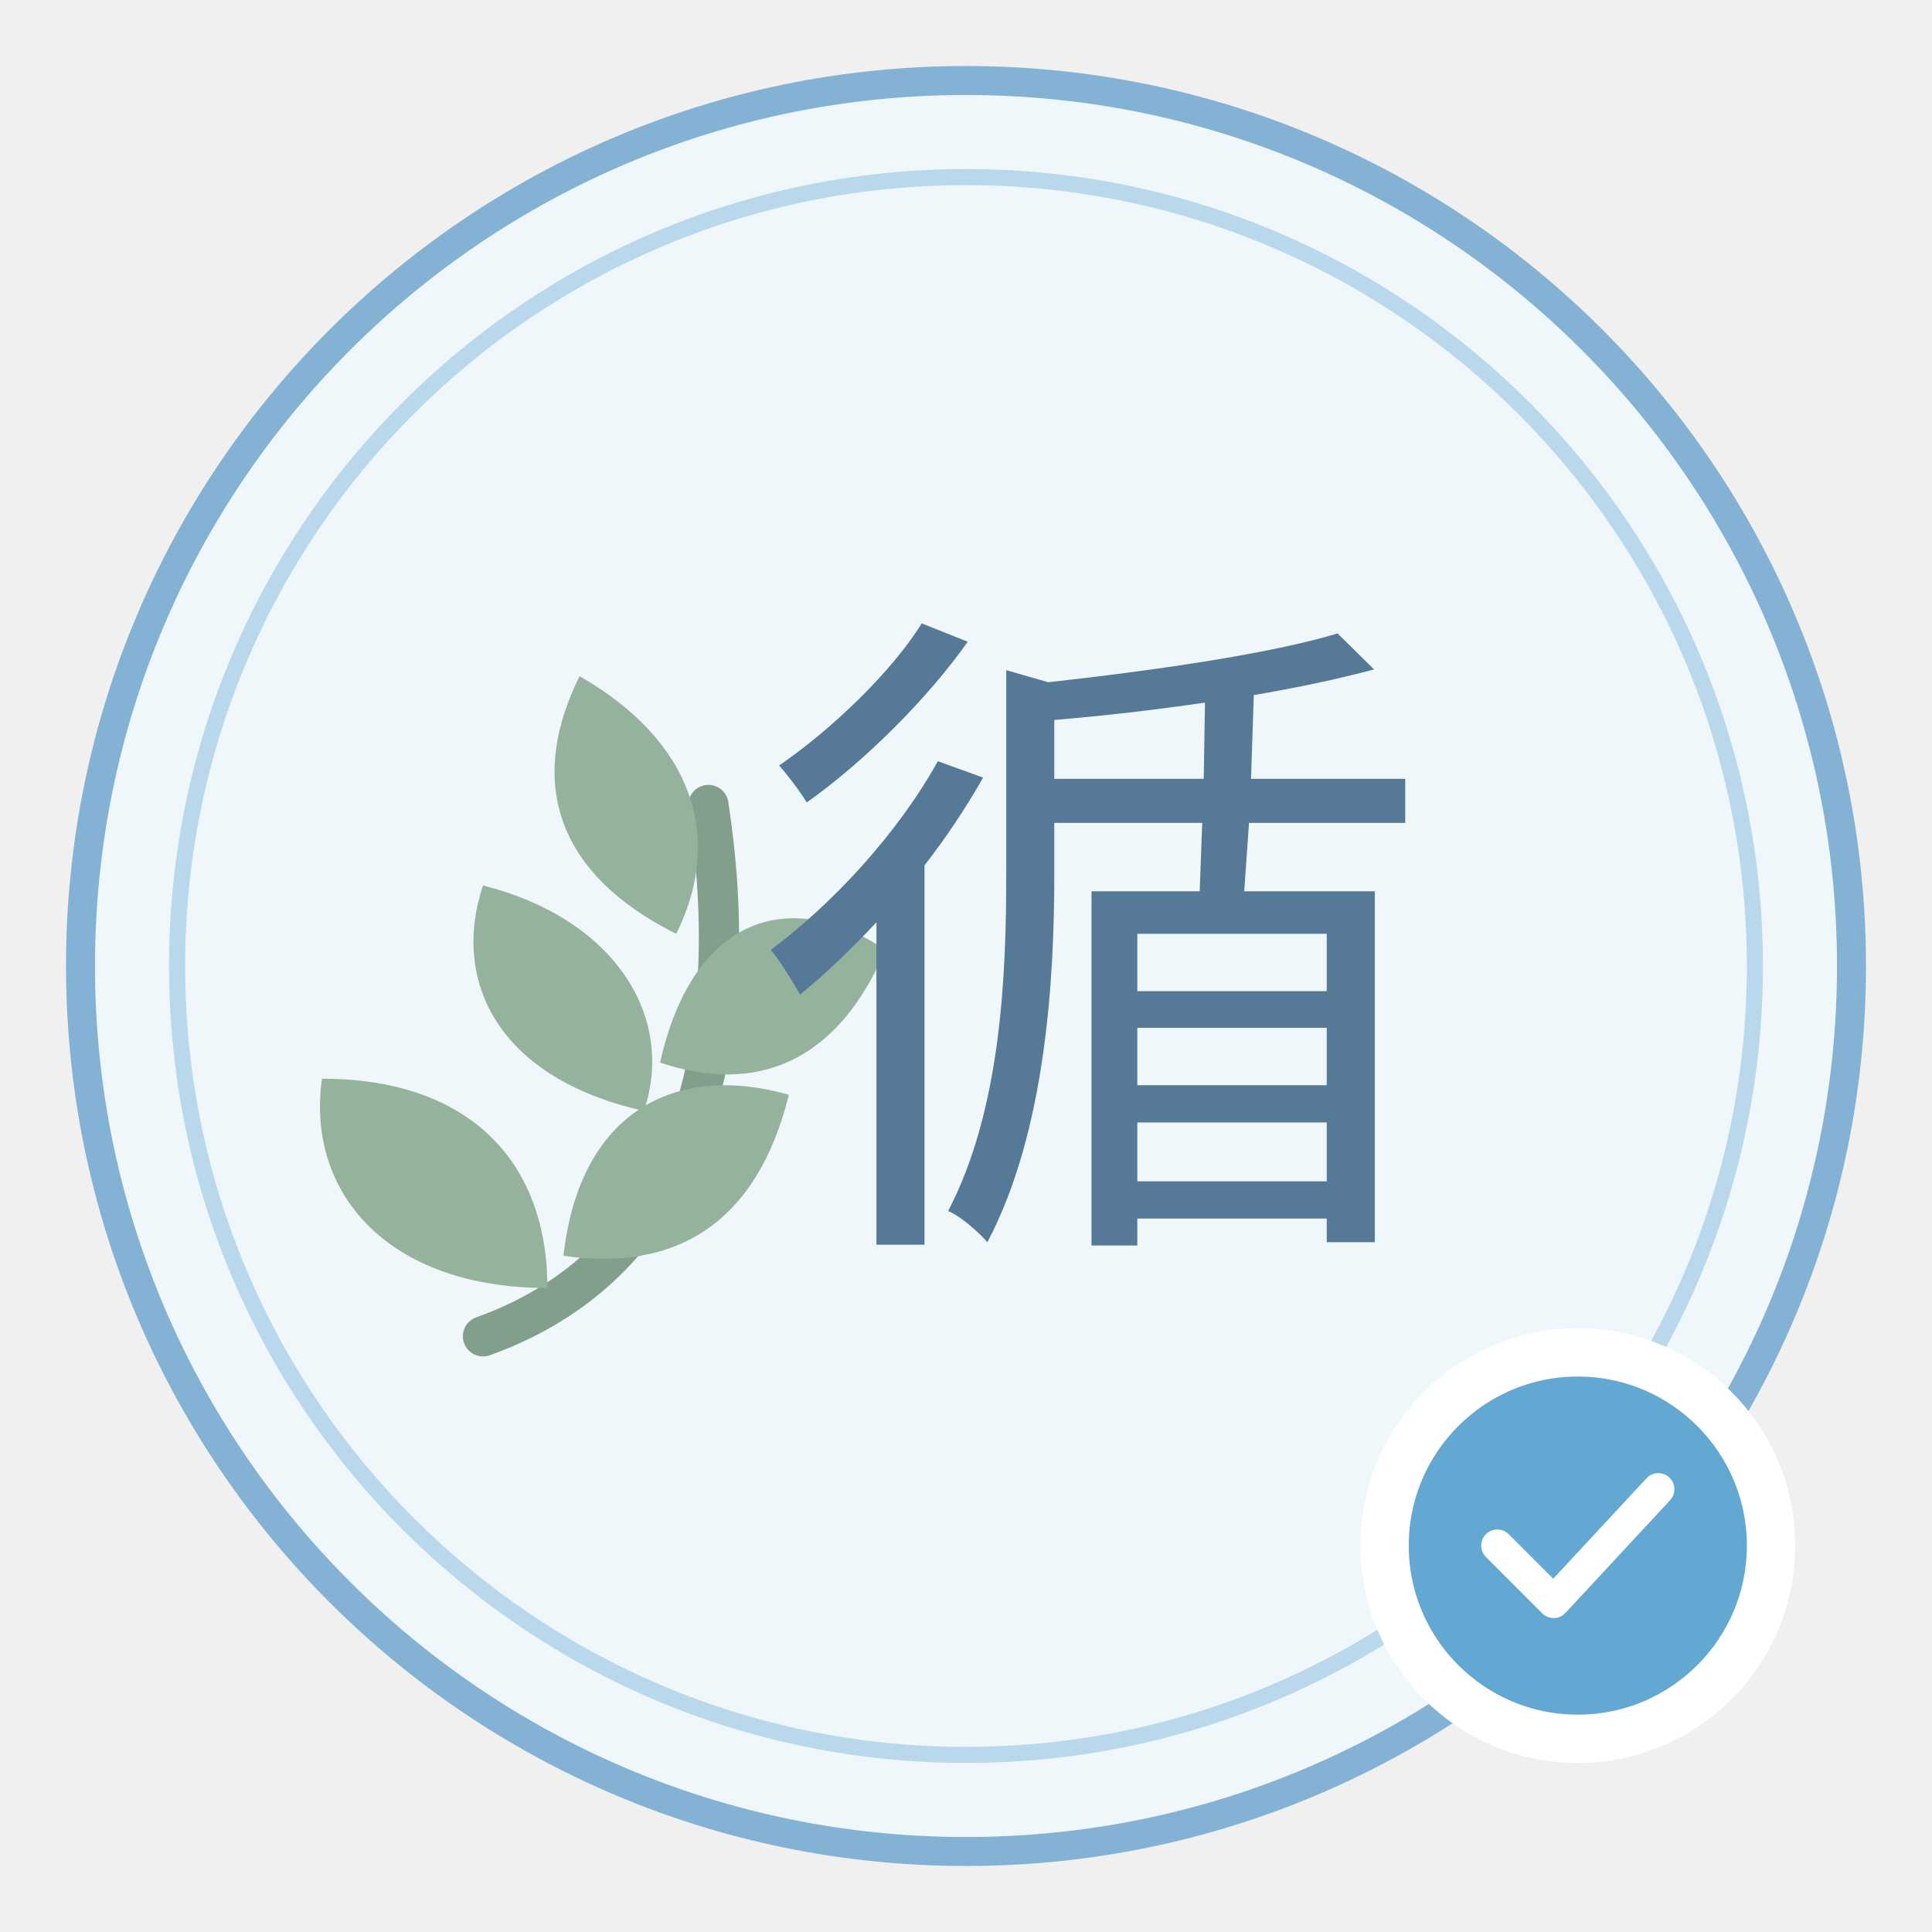
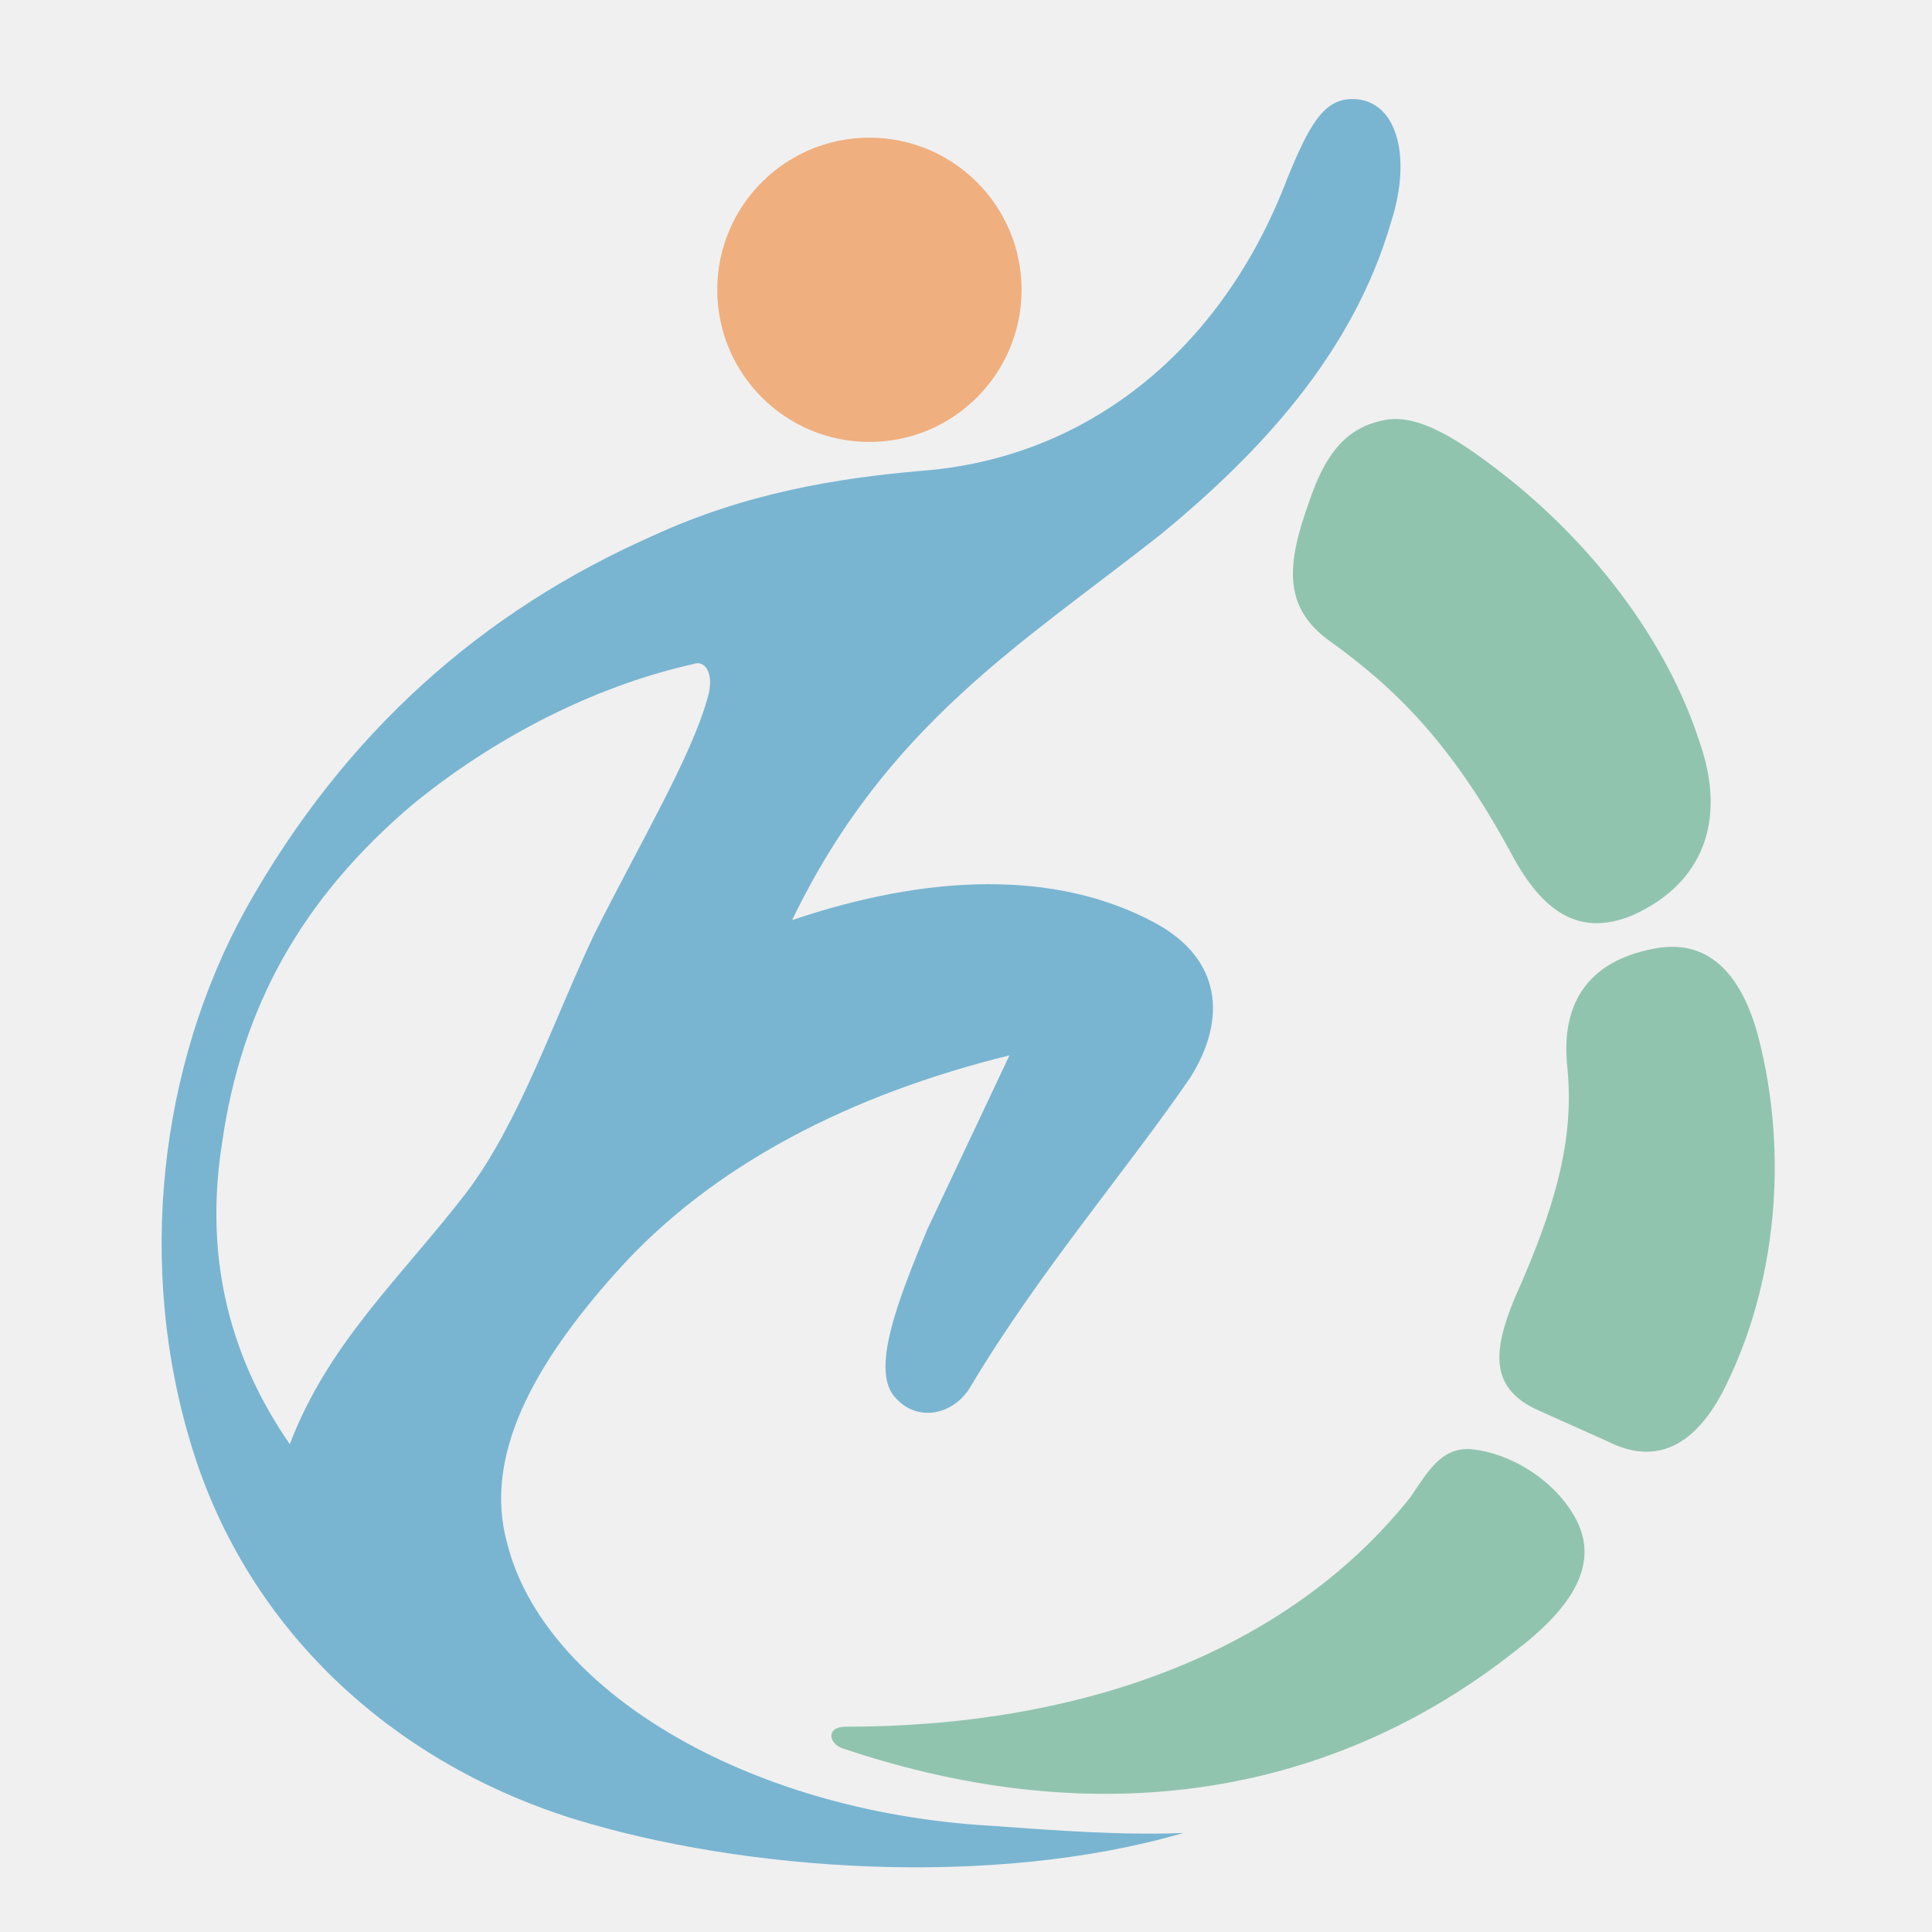
- <svg xmlns="http://www.w3.org/2000/svg" viewBox="0 0 120 120" fill="none">
-   <circle cx="60" cy="60" r="55" fill="#f0f7fb" stroke="#84b2d4" stroke-width="1.8" />
-   <circle cx="60" cy="60" r="49" stroke="#bad8eb" stroke-width="1" />
-   <g stroke="#739abc" stroke-width="2.5" stroke-linecap="round" stroke-linejoin="round">
-     <path d="M30 83c14-5 16-20 14-33" stroke="#829f8c" />
-     <g fill="#95b29d" stroke="none">
-       <path d="M34 80c-10 0-15-6-14-13 9 0 14 5 14 13ZM40 69c-9-2-12-8-10-14 8 2 12 8 10 14ZM42 58c-8-4-9-10-6-16 7 4 9 10 6 16ZM35 78c1-9 7-12 14-10-2 8-7 11-14 10ZM41 66c2-9 8-11 14-7-3 7-8 9-14 7Z" />
-     </g>
-     <text x="68" y="74" text-anchor="middle" fill="#557997" stroke="none" font-family="SimSun,serif" font-size="42">循</text>
-   </g>
-   <circle cx="98" cy="96" r="12" fill="#63a8d2" stroke="#fff" stroke-width="3" />
-   <path d="m93 96 3.5 3.5 6.5-7" stroke="#fff" stroke-width="2" stroke-linecap="round" stroke-linejoin="round" />
+ <svg xmlns="http://www.w3.org/2000/svg" viewBox="240 210 800 800" fill="none">
+   <circle cx="600" cy="330" r="63" fill="#efaf7f" />
+   <path fill="#79b5d1" fill-rule="evenodd" d="M800 251C818 251 825 274 816 302C800 357 761 398 721 431C664 476 607 510 568 591C624 572 677 570 718 592C746 607 748 632 733 656C707 694 670 737 642 784C635 796 620 799 611 789C600 778 612 748 624 719L658 647C593 663 535 692 495 737C461 775 440 813 450 849C465 909 548 960 650 966C678 968 704 970 730 969C651 992 548 985 477 963C401 939 343 884 320 811C296 735 306 651 342 586C383 513 440 463 510 432C549 414 587 408 621 405C690 400 746 355 773 284C782 262 788 251 800 251ZM527 485C491 493 449 512 411 543C365 582 340 627 332 683C325 727 333 769 360 808C376 766 406 739 433 704C455 675 469 633 486 597C505 559 526 524 533 499C536 489 532 483 527 485Z" />
+   <path fill="#91c4af" d="M813 384C827 381 844 392 862 406C898 434 930 474 944 518C955 550 945 576 916 589C892 599 877 585 865 562C841 518 818 495 790 475C771 461 773 443 782 418C789 397 798 387 813 384Z" />
+   <path fill="#91c4af" d="M924 603C947 598 961 613 968 639C981 689 975 742 955 783C944 806 928 818 906 807L877 794C857 785 858 770 867 748C884 710 892 682 889 652C886 624 899 608 924 603Z" />
+   <path fill="#91c4af" d="M848 810C864 811 883 822 892 838C904 859 888 878 867 894C792 953 696 970 589 934C583 932 582 925 590 925C688 925 773 894 824 830C832 818 837 810 848 810Z" />
</svg>
